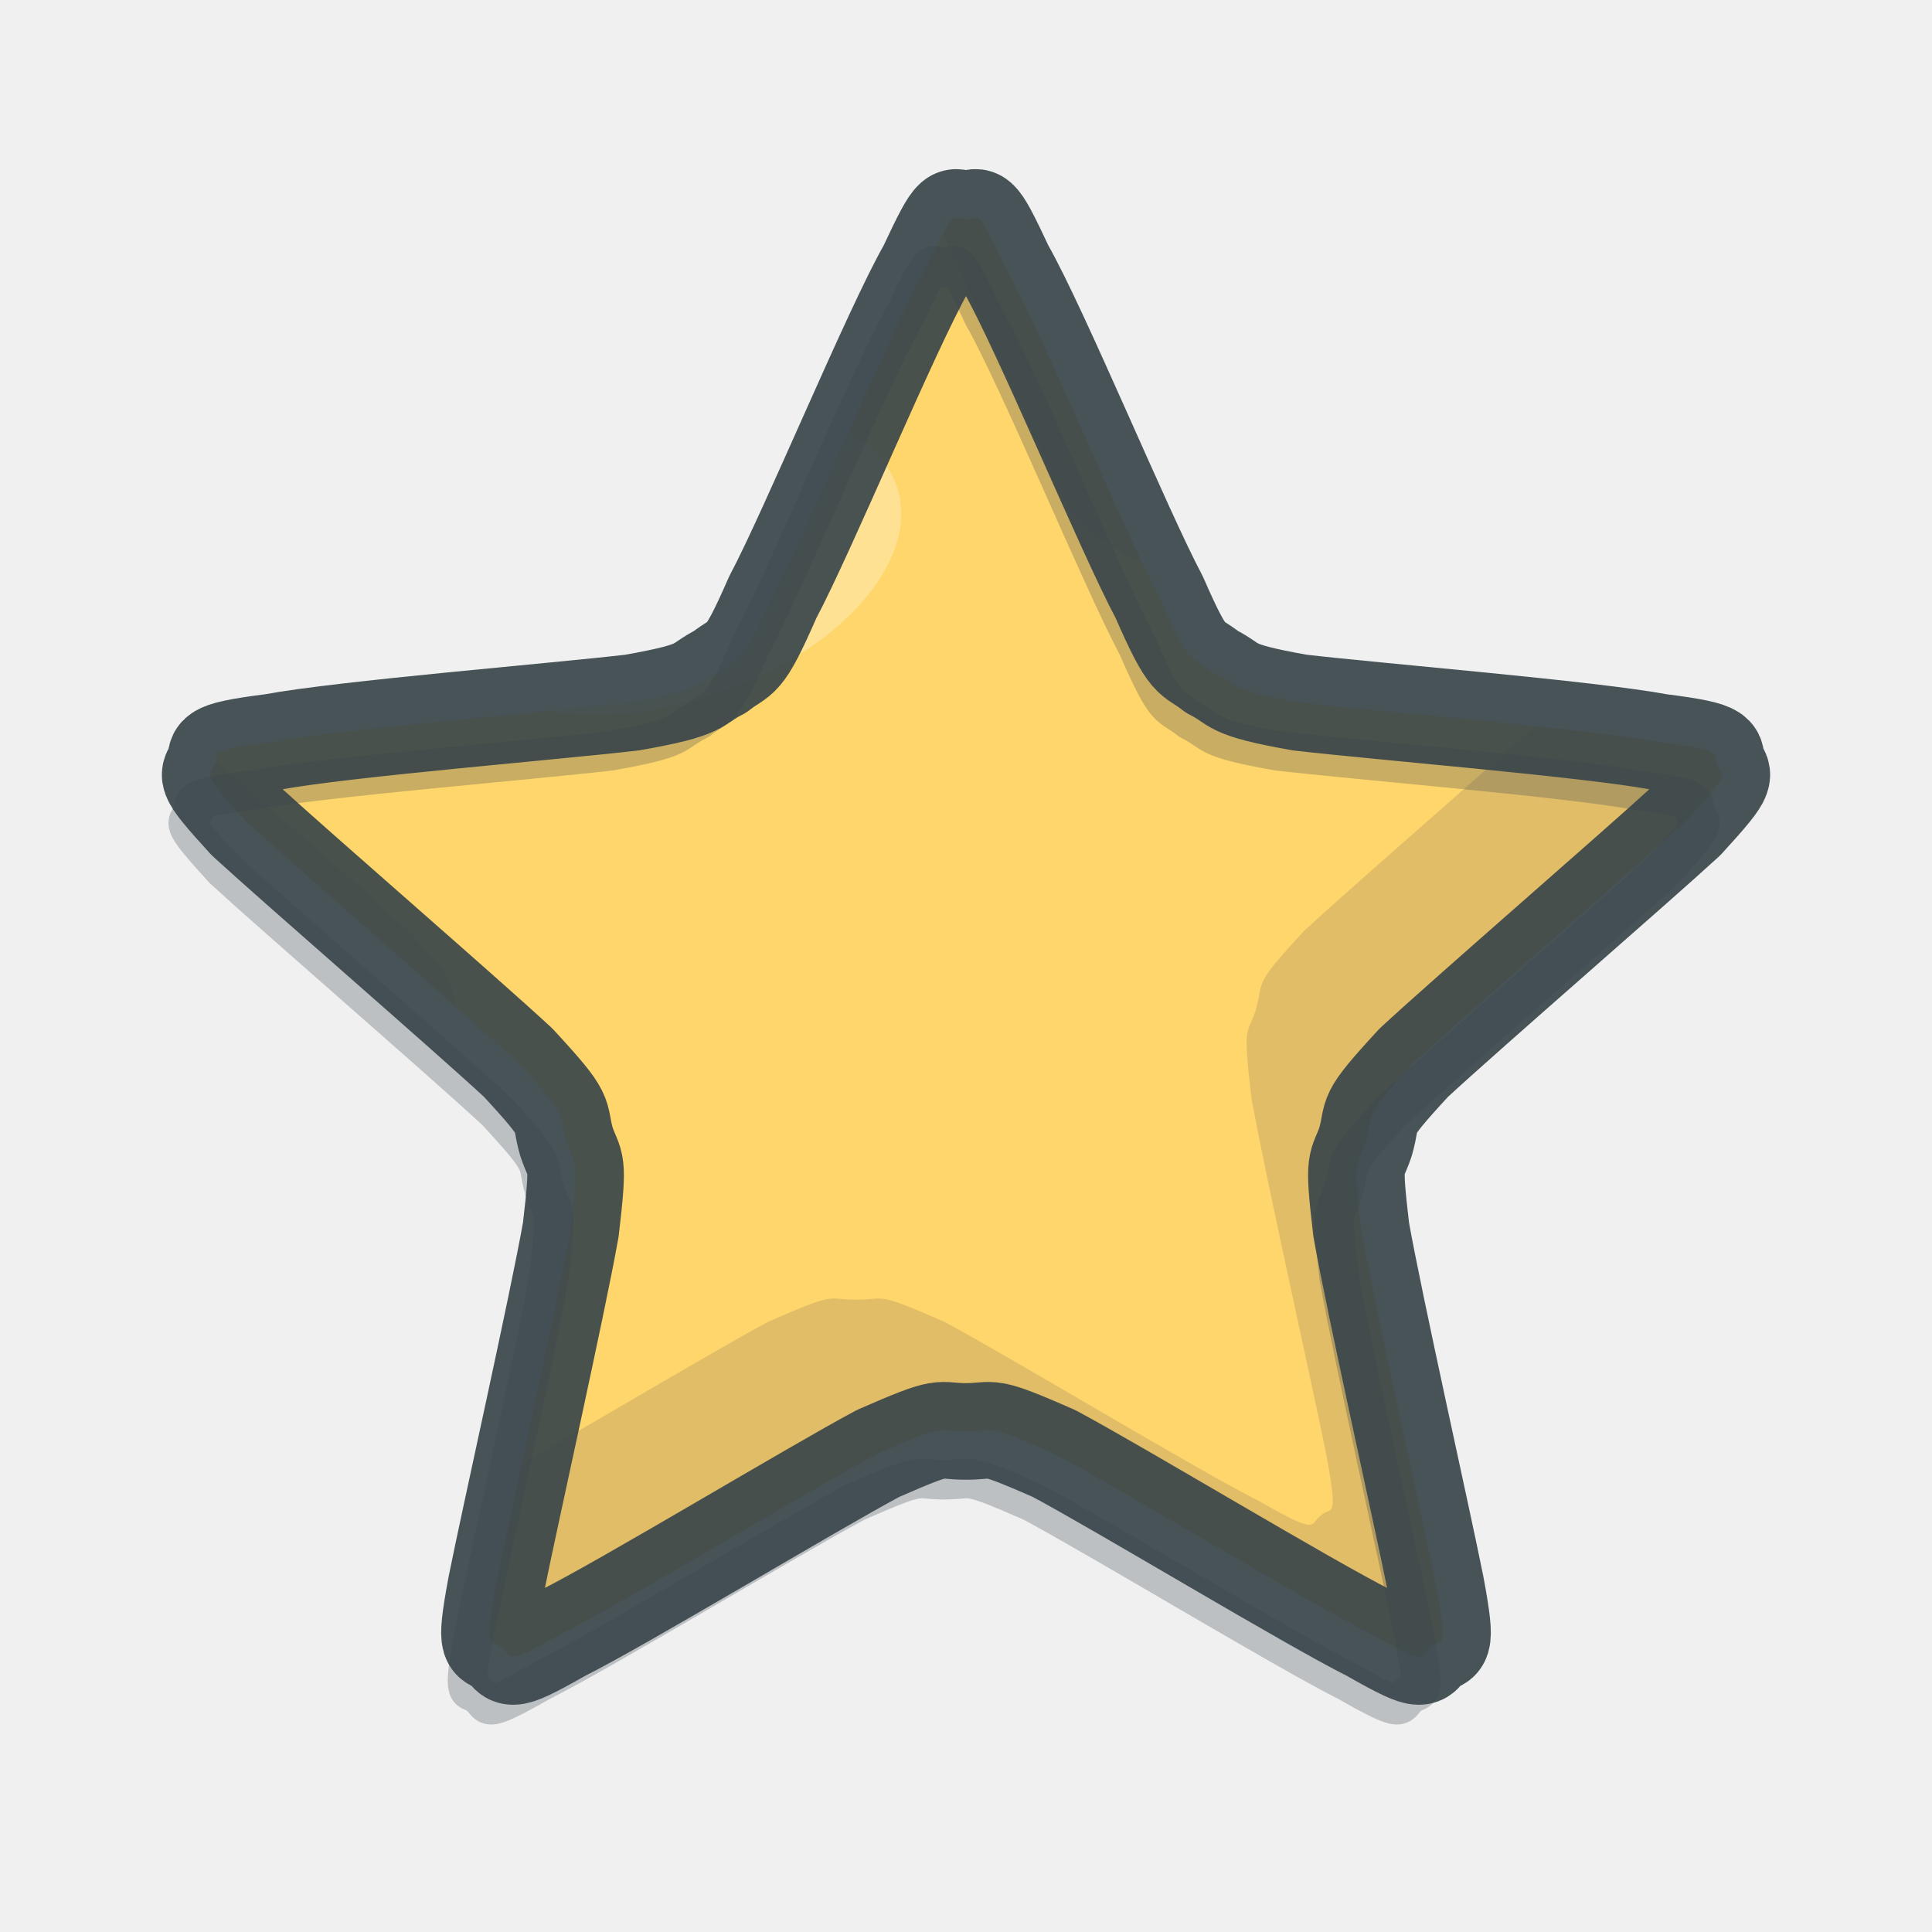
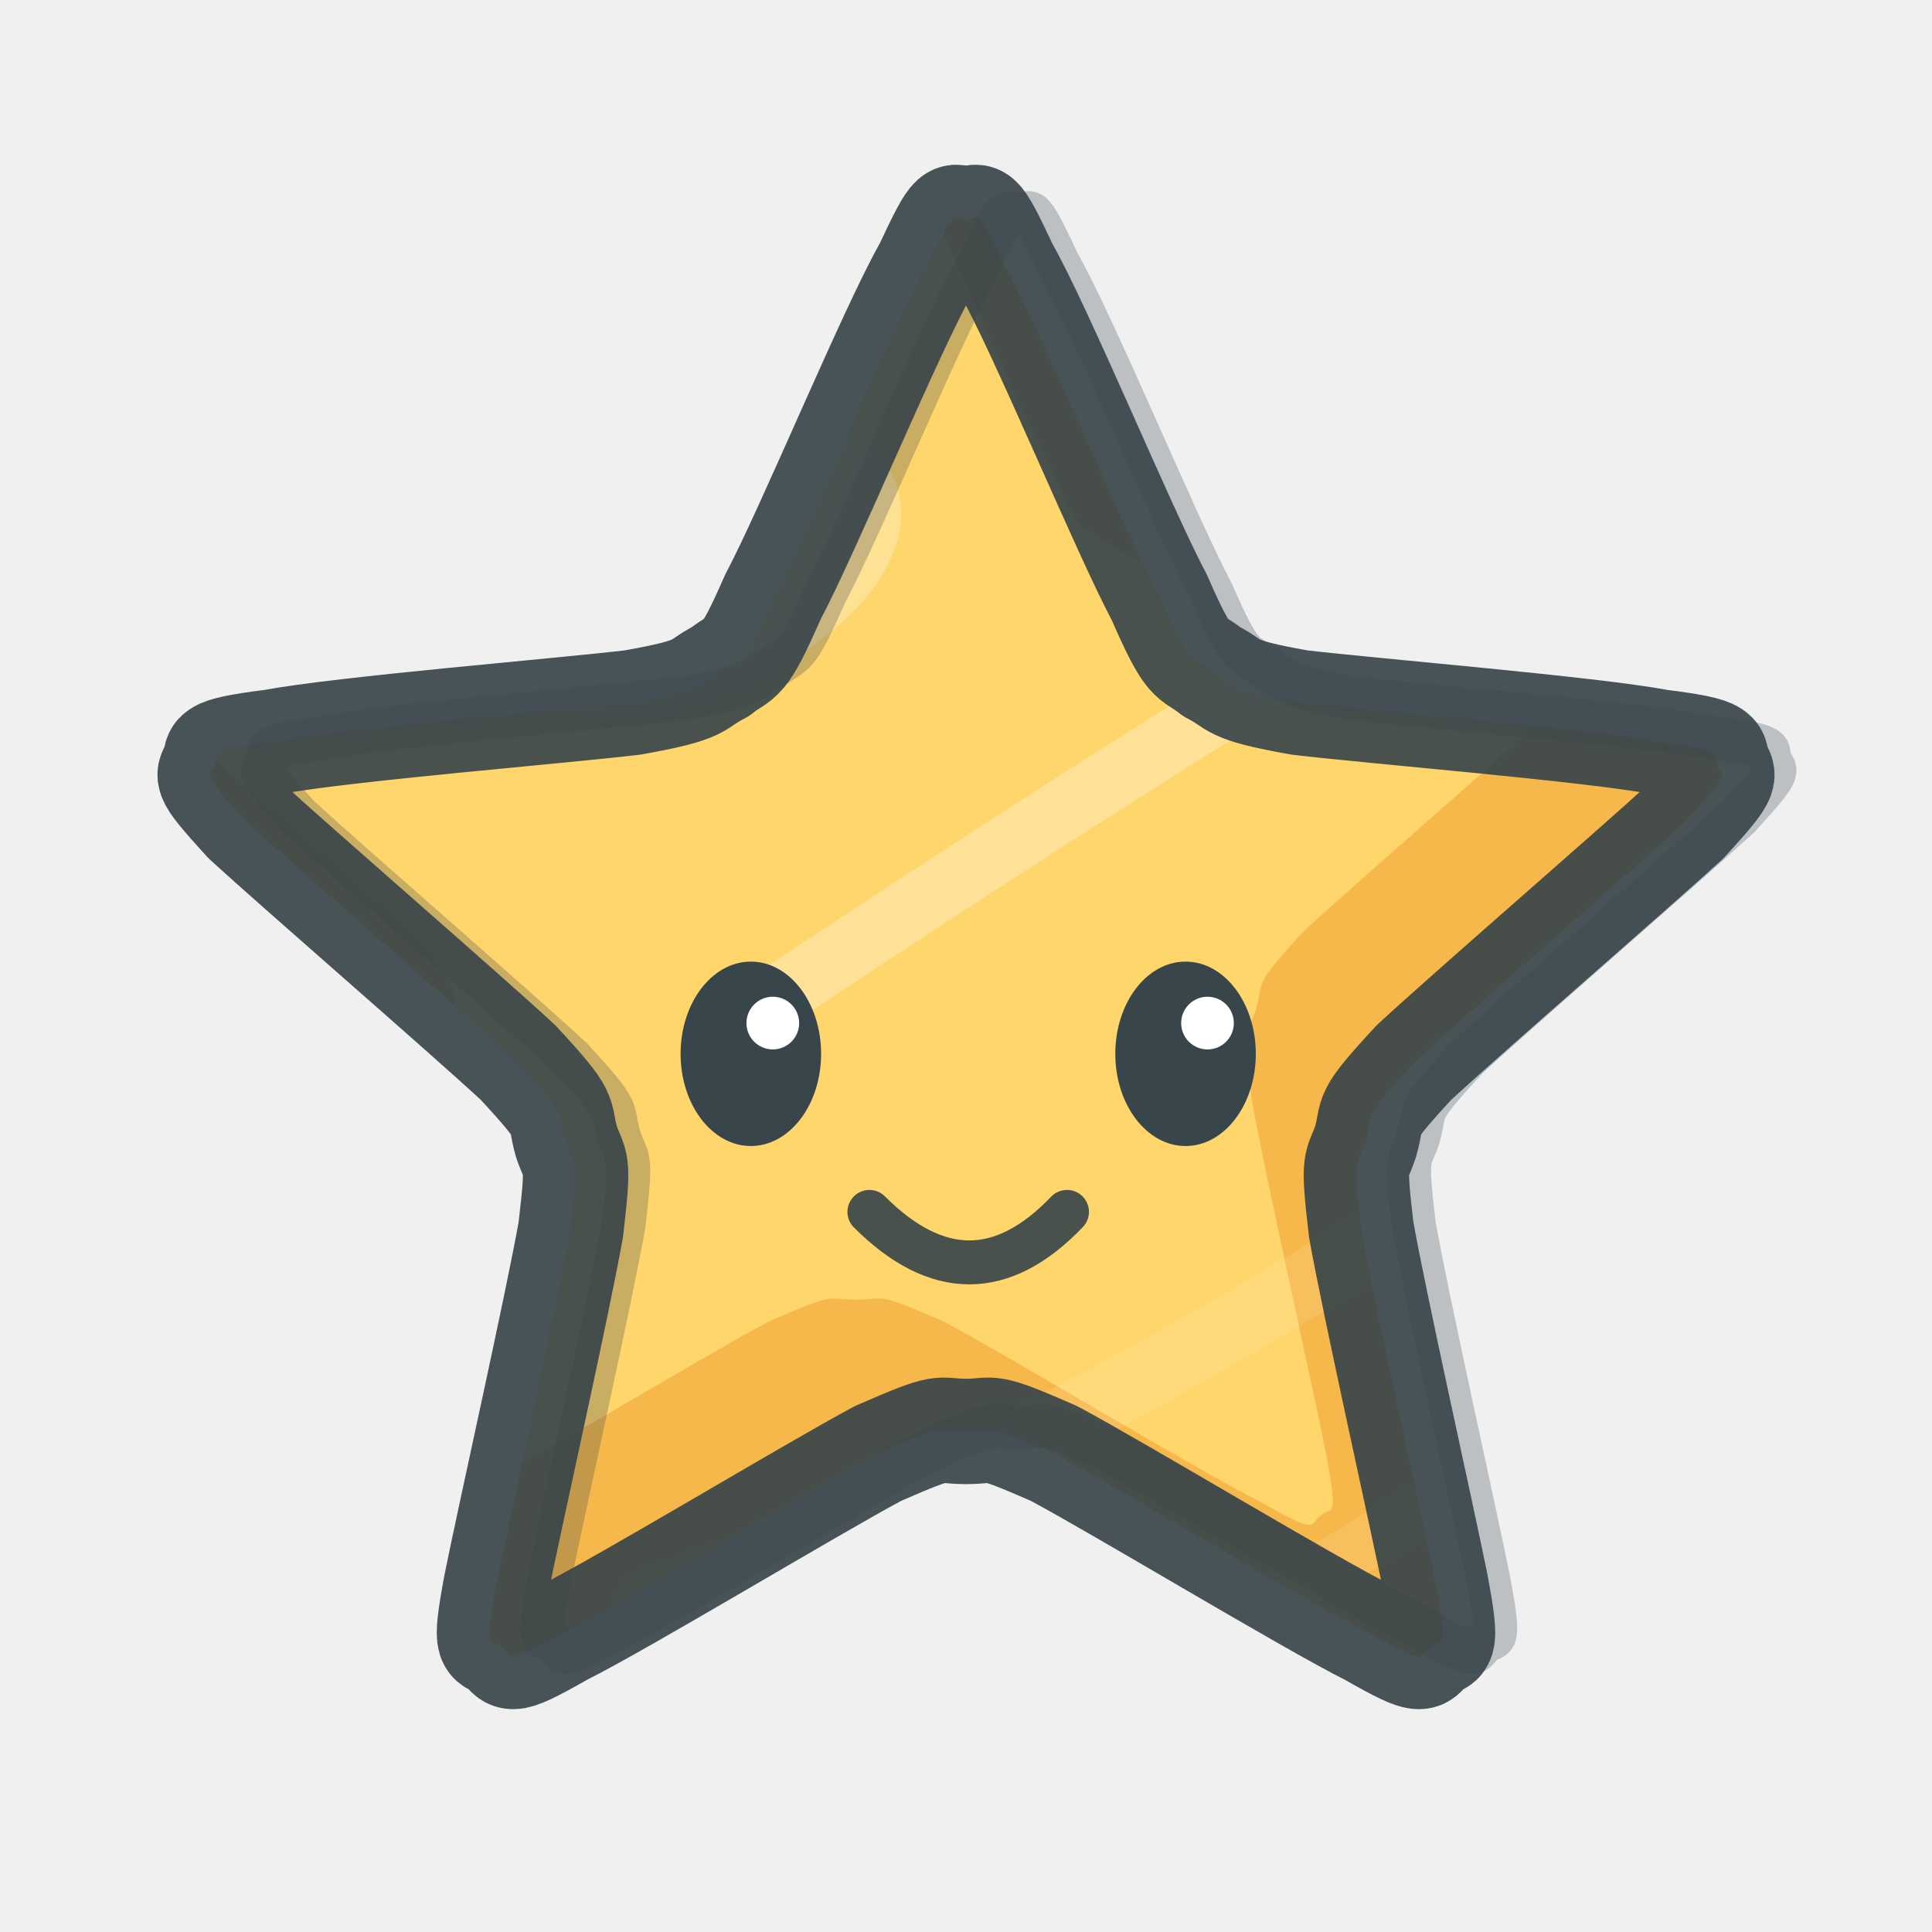
<svg xmlns="http://www.w3.org/2000/svg" width="44" height="44" viewBox="0 0 44 44">
  <clipPath id="c1">
    <path d="M21.1 6.1C21.8 4.6 21.7 5 22 5C22.3 5 22.2 4.6 22.9 6.1C23.7 7.5 25.6 12.1 26.4 13.6C27.1 15.2 27.1 14.9 27.6 15.3C28.2 15.6 27.9 15.7 29.6 16C31.3 16.2 36.2 16.6 37.8 16.9C39.4 17.1 39 17.2 39.1 17.4C39.2 17.7 39.5 17.5 38.4 18.7C37.2 19.8 33.5 23 32.2 24.2C31 25.5 31.3 25.3 31.1 26C30.9 26.6 30.8 26.3 31 28C31.3 29.7 32.4 34.6 32.7 36.1C33 37.7 32.8 37.3 32.6 37.5C32.3 37.7 32.6 38 31.2 37.2C29.8 36.5 25.5 33.9 24 33.1C22.4 32.4 22.7 32.6 22 32.6C21.3 32.6 21.6 32.4 20 33.1C18.5 33.9 14.2 36.5 12.8 37.2C11.4 38 11.7 37.7 11.4 37.5C11.2 37.3 11 37.7 11.3 36.1C11.6 34.6 12.7 29.7 13 28C13.2 26.3 13.1 26.6 12.9 26C12.7 25.3 13 25.5 11.8 24.2C10.5 23 6.8 19.8 5.6 18.7C4.5 17.5 4.8 17.7 4.9 17.4C5 17.2 4.6 17.1 6.2 16.9C7.8 16.6 12.7 16.2 14.4 16C16.1 15.7 15.8 15.6 16.4 15.3C16.9 14.9 16.9 15.2 17.6 13.6C18.4 12.1 20.3 7.5 21.1 6.1Z" />
  </clipPath>
-   <path d="M21.1 6.1C21.8 4.6 21.7 5 22 5C22.3 5 22.2 4.6 22.9 6.1C23.7 7.5 25.6 12.1 26.4 13.6C27.1 15.2 27.1 14.9 27.6 15.3C28.2 15.6 27.9 15.7 29.6 16C31.3 16.2 36.2 16.6 37.8 16.9C39.4 17.1 39 17.2 39.1 17.4C39.2 17.7 39.5 17.5 38.4 18.7C37.2 19.8 33.5 23 32.2 24.2C31 25.5 31.3 25.3 31.1 26C30.9 26.6 30.8 26.3 31 28C31.3 29.7 32.4 34.6 32.7 36.1C33 37.7 32.8 37.3 32.6 37.5C32.3 37.7 32.6 38 31.2 37.2C29.8 36.5 25.5 33.9 24 33.1C22.4 32.4 22.7 32.6 22 32.6C21.3 32.6 21.6 32.4 20 33.1C18.5 33.9 14.2 36.5 12.8 37.2C11.4 38 11.7 37.7 11.4 37.5C11.2 37.3 11 37.7 11.3 36.1C11.6 34.6 12.7 29.7 13 28C13.2 26.3 13.1 26.6 12.9 26C12.7 25.3 13 25.5 11.8 24.2C10.5 23 6.8 19.8 5.6 18.7C4.5 17.5 4.8 17.7 4.9 17.4C5 17.2 4.6 17.1 6.2 16.9C7.8 16.6 12.7 16.2 14.4 16C16.1 15.7 15.8 15.6 16.4 15.3C16.9 14.9 16.9 15.2 17.6 13.6C18.4 12.1 20.3 7.5 21.1 6.1Z" fill="#e1bd68" />
+   <path d="M21.1 6.1C21.8 4.6 21.7 5 22 5C22.3 5 22.2 4.6 22.9 6.1C23.7 7.5 25.6 12.1 26.4 13.6C27.1 15.2 27.1 14.9 27.6 15.3C28.2 15.6 27.9 15.7 29.6 16C31.3 16.2 36.2 16.6 37.8 16.9C39.4 17.1 39 17.2 39.1 17.4C39.2 17.7 39.5 17.5 38.4 18.7C37.2 19.8 33.5 23 32.2 24.2C31 25.5 31.3 25.3 31.1 26C30.9 26.6 30.8 26.3 31 28C31.3 29.7 32.4 34.6 32.7 36.1C33 37.7 32.8 37.3 32.6 37.5C32.3 37.7 32.6 38 31.2 37.2C29.8 36.5 25.5 33.9 24 33.1C22.4 32.4 22.7 32.6 22 32.6C21.3 32.6 21.6 32.4 20 33.1C18.5 33.9 14.2 36.5 12.8 37.2C11.4 38 11.7 37.7 11.4 37.5C11.2 37.3 11 37.7 11.3 36.1C11.6 34.6 12.7 29.7 13 28C13.2 26.3 13.1 26.6 12.9 26C12.7 25.3 13 25.5 11.8 24.2C10.5 23 6.8 19.8 5.6 18.7C4.5 17.5 4.8 17.7 4.9 17.4C5 17.2 4.6 17.1 6.2 16.9C7.8 16.6 12.7 16.2 14.4 16C16.1 15.7 15.8 15.6 16.4 15.3C16.9 14.9 16.9 15.2 17.6 13.6C18.4 12.1 20.3 7.5 21.1 6.1Z" fill="#F7B84B" />
  <g clip-path="url(#c1)">
    <path d="M21.1 6.1C21.8 4.6 21.7 5 22 5C22.3 5 22.2 4.6 22.9 6.1C23.7 7.5 25.6 12.1 26.4 13.6C27.1 15.2 27.1 14.9 27.6 15.3C28.2 15.6 27.9 15.7 29.6 16C31.3 16.2 36.2 16.6 37.8 16.9C39.4 17.1 39 17.2 39.1 17.4C39.2 17.7 39.5 17.5 38.4 18.7C37.2 19.8 33.5 23 32.2 24.2C31 25.5 31.3 25.3 31.1 26C30.9 26.6 30.8 26.3 31 28C31.3 29.7 32.4 34.6 32.7 36.1C33 37.7 32.8 37.3 32.6 37.5C32.3 37.7 32.6 38 31.2 37.2C29.8 36.5 25.5 33.9 24 33.1C22.4 32.4 22.7 32.6 22 32.6C21.3 32.6 21.6 32.4 20 33.1C18.5 33.9 14.2 36.5 12.8 37.2C11.4 38 11.7 37.7 11.4 37.5C11.2 37.3 11 37.7 11.3 36.1C11.6 34.6 12.7 29.7 13 28C13.2 26.3 13.1 26.6 12.9 26C12.7 25.3 13 25.5 11.8 24.2C10.5 23 6.8 19.8 5.6 18.7C4.5 17.5 4.8 17.7 4.9 17.4C5 17.2 4.6 17.1 6.2 16.9C7.8 16.6 12.7 16.2 14.4 16C16.1 15.7 15.8 15.6 16.4 15.3C16.9 14.9 16.9 15.2 17.6 13.6C18.4 12.1 20.3 7.5 21.1 6.1Z" fill="#FFD66B" transform="translate(-2.5 -3)" />
+     <path d="M14.8 36.5q9 -3.3 18 -9.2" stroke="#ffffff" stroke-width="1.5" stroke-linecap="round" fill="none" opacity="0.1" />
+     <path d="M17.4 22.9q9.9 -6.6 17.8 -11.2" stroke="#ffffff" stroke-width="1.4" stroke-linecap="round" fill="none" opacity="0.3" />
+     <path d="M29 36.4q6.4 -3.6 15.4 -11.1" stroke="#ffffff" stroke-width="1.2" stroke-linecap="round" fill="none" opacity="0.1" />
+     <path d="M34 32.4q8 -6.1 15 -13.6" stroke="#38454A" stroke-width="1.9" stroke-linecap="round" fill="none" opacity="0" />
+     <path d="M34.1 33.8q4.9 -3.5 12.7 -7" stroke="#38454A" stroke-width="1.1" stroke-linecap="round" fill="none" opacity="0" />
+     <path d="M35.1 32.4q5.6 -2.8 9.2 -6.2" stroke="#38454A" stroke-width="1.5" stroke-linecap="round" fill="none" opacity="0.1" />
    <ellipse cx="15.2" cy="12.8" rx="5.5" ry="3.2" fill="#fff" opacity="0.28" transform="rotate(-18 15.2 12.8)" />
  </g>
-   <path d="M21.1 6.1C21.8 4.6 21.7 5 22 5C22.3 5 22.2 4.6 22.9 6.1C23.7 7.5 25.6 12.1 26.4 13.6C27.1 15.2 27.1 14.9 27.6 15.3C28.2 15.6 27.9 15.7 29.6 16C31.3 16.2 36.2 16.6 37.8 16.9C39.4 17.1 39 17.2 39.1 17.4C39.2 17.7 39.5 17.5 38.4 18.7C37.2 19.8 33.5 23 32.2 24.2C31 25.5 31.3 25.3 31.1 26C30.9 26.6 30.8 26.3 31 28C31.3 29.7 32.4 34.6 32.7 36.1C33 37.7 32.8 37.3 32.6 37.5C32.3 37.7 32.6 38 31.2 37.2C29.8 36.5 25.5 33.9 24 33.1C22.4 32.4 22.7 32.6 22 32.6C21.3 32.6 21.6 32.4 20 33.1C18.5 33.9 14.2 36.5 12.8 37.2C11.4 38 11.7 37.7 11.4 37.5C11.2 37.3 11 37.7 11.3 36.1C11.6 34.6 12.7 29.7 13 28C13.2 26.3 13.1 26.6 12.9 26C12.7 25.3 13 25.5 11.8 24.2C10.5 23 6.8 19.8 5.6 18.7C4.5 17.5 4.8 17.7 4.9 17.4C5 17.2 4.6 17.1 6.2 16.9C7.8 16.6 12.7 16.2 14.4 16C16.1 15.7 15.8 15.6 16.4 15.3C16.9 14.9 16.9 15.2 17.6 13.6C18.4 12.1 20.3 7.5 21.1 6.1Z" fill="none" stroke="#38454A" stroke-width="2.2" stroke-linejoin="round" stroke-linecap="round" opacity="0.92" />
-   <path d="M21.1 6.1C21.8 4.6 21.7 5 22 5C22.3 5 22.2 4.6 22.9 6.1C23.7 7.5 25.6 12.1 26.4 13.6C27.1 15.2 27.1 14.9 27.6 15.3C28.2 15.6 27.9 15.7 29.6 16C31.3 16.2 36.2 16.6 37.8 16.9C39.4 17.1 39 17.2 39.1 17.4C39.2 17.7 39.5 17.5 38.4 18.7C37.2 19.8 33.5 23 32.2 24.2C31 25.5 31.3 25.3 31.1 26C30.9 26.6 30.8 26.3 31 28C31.3 29.7 32.4 34.6 32.7 36.1C33 37.7 32.8 37.3 32.6 37.5C32.3 37.7 32.6 38 31.2 37.2C29.8 36.5 25.5 33.9 24 33.1C22.4 32.4 22.7 32.6 22 32.6C21.3 32.6 21.6 32.4 20 33.1C18.5 33.9 14.2 36.5 12.8 37.2C11.4 38 11.7 37.7 11.4 37.5C11.2 37.3 11 37.7 11.3 36.1C11.6 34.6 12.7 29.7 13 28C13.2 26.3 13.1 26.6 12.9 26C12.7 25.3 13 25.5 11.8 24.2C10.5 23 6.8 19.8 5.6 18.7C4.5 17.5 4.8 17.7 4.9 17.4C5 17.2 4.6 17.1 6.2 16.9C7.8 16.6 12.7 16.2 14.4 16C16.1 15.7 15.8 15.6 16.4 15.3C16.9 14.9 16.9 15.2 17.6 13.6C18.4 12.1 20.3 7.5 21.1 6.1Z" fill="none" stroke="#38454A" stroke-width="0.9" stroke-linejoin="round" opacity="0.28" transform="translate(-0.5 1.1)" />
+   <path d="M21.1 6.1C21.8 4.6 21.7 5 22 5C22.3 5 22.2 4.6 22.9 6.1C23.7 7.5 25.6 12.1 26.4 13.6C27.1 15.2 27.1 14.9 27.6 15.3C28.2 15.6 27.9 15.7 29.6 16C31.3 16.2 36.2 16.6 37.8 16.9C39.4 17.1 39 17.2 39.1 17.4C39.2 17.7 39.5 17.5 38.4 18.7C37.2 19.8 33.5 23 32.2 24.2C31 25.5 31.3 25.3 31.1 26C30.9 26.6 30.8 26.3 31 28C31.3 29.7 32.4 34.6 32.7 36.1C33 37.7 32.8 37.3 32.6 37.5C32.3 37.7 32.6 38 31.2 37.2C29.8 36.5 25.5 33.9 24 33.1C22.4 32.4 22.7 32.6 22 32.6C21.3 32.6 21.6 32.4 20 33.1C18.5 33.9 14.2 36.5 12.8 37.2C11.4 38 11.7 37.7 11.4 37.5C11.2 37.3 11 37.7 11.3 36.1C11.6 34.6 12.7 29.7 13 28C13.2 26.3 13.1 26.6 12.9 26C12.7 25.3 13 25.5 11.8 24.2C10.5 23 6.8 19.8 5.6 18.7C4.5 17.5 4.8 17.7 4.9 17.4C5 17.2 4.6 17.1 6.2 16.9C7.8 16.6 12.7 16.2 14.4 16C16.1 15.7 15.8 15.6 16.4 15.3C16.9 14.9 16.9 15.2 17.6 13.6C18.4 12.1 20.3 7.5 21.1 6.1Z" fill="none" stroke="#38454A" stroke-width="2.4" stroke-linejoin="round" stroke-linecap="round" opacity="0.92" />
+   <path d="M21.1 6.1C21.8 4.6 21.7 5 22 5C22.3 5 22.2 4.6 22.9 6.1C23.7 7.5 25.6 12.1 26.4 13.6C27.1 15.2 27.1 14.9 27.6 15.3C28.2 15.6 27.9 15.7 29.6 16C31.3 16.2 36.2 16.6 37.8 16.9C39.4 17.1 39 17.2 39.1 17.4C39.2 17.7 39.5 17.5 38.4 18.7C37.2 19.8 33.5 23 32.2 24.2C31 25.5 31.3 25.3 31.1 26C30.9 26.6 30.8 26.3 31 28C31.3 29.7 32.4 34.6 32.7 36.1C33 37.7 32.8 37.3 32.6 37.5C32.3 37.7 32.6 38 31.2 37.2C29.8 36.5 25.5 33.9 24 33.1C22.4 32.4 22.7 32.6 22 32.6C21.3 32.6 21.6 32.4 20 33.1C18.5 33.9 14.2 36.5 12.8 37.2C11.4 38 11.7 37.7 11.4 37.5C11.2 37.3 11 37.7 11.3 36.1C11.6 34.6 12.7 29.7 13 28C13.2 26.3 13.1 26.6 12.9 26C12.7 25.3 13 25.5 11.8 24.2C10.5 23 6.8 19.8 5.6 18.7C4.5 17.5 4.8 17.7 4.9 17.4C5 17.2 4.6 17.1 6.2 16.9C7.8 16.6 12.7 16.2 14.4 16C16.1 15.7 15.8 15.6 16.4 15.3C16.9 14.9 16.9 15.2 17.6 13.6C18.4 12.1 20.3 7.5 21.1 6.1Z" fill="none" stroke="#38454A" stroke-width="1" stroke-linejoin="round" opacity="0.28" transform="translate(1.2 -0.1)" />
+   <ellipse cx="17.1" cy="24" rx="1.6" ry="2.1" fill="#38454A" />
+   <circle cx="17.6" cy="23.3" r="0.6" fill="#fff" />
+   <ellipse cx="27" cy="24" rx="1.6" ry="2.1" fill="#38454A" />
+   <circle cx="27.5" cy="23.3" r="0.6" fill="#fff" />
+   <path d="M19.8 27.6 q2.3 2.3 4.5 0" fill="none" stroke="#38454A" stroke-width="1" stroke-linecap="round" stroke-linejoin="round" opacity="0.92" />
</svg>
